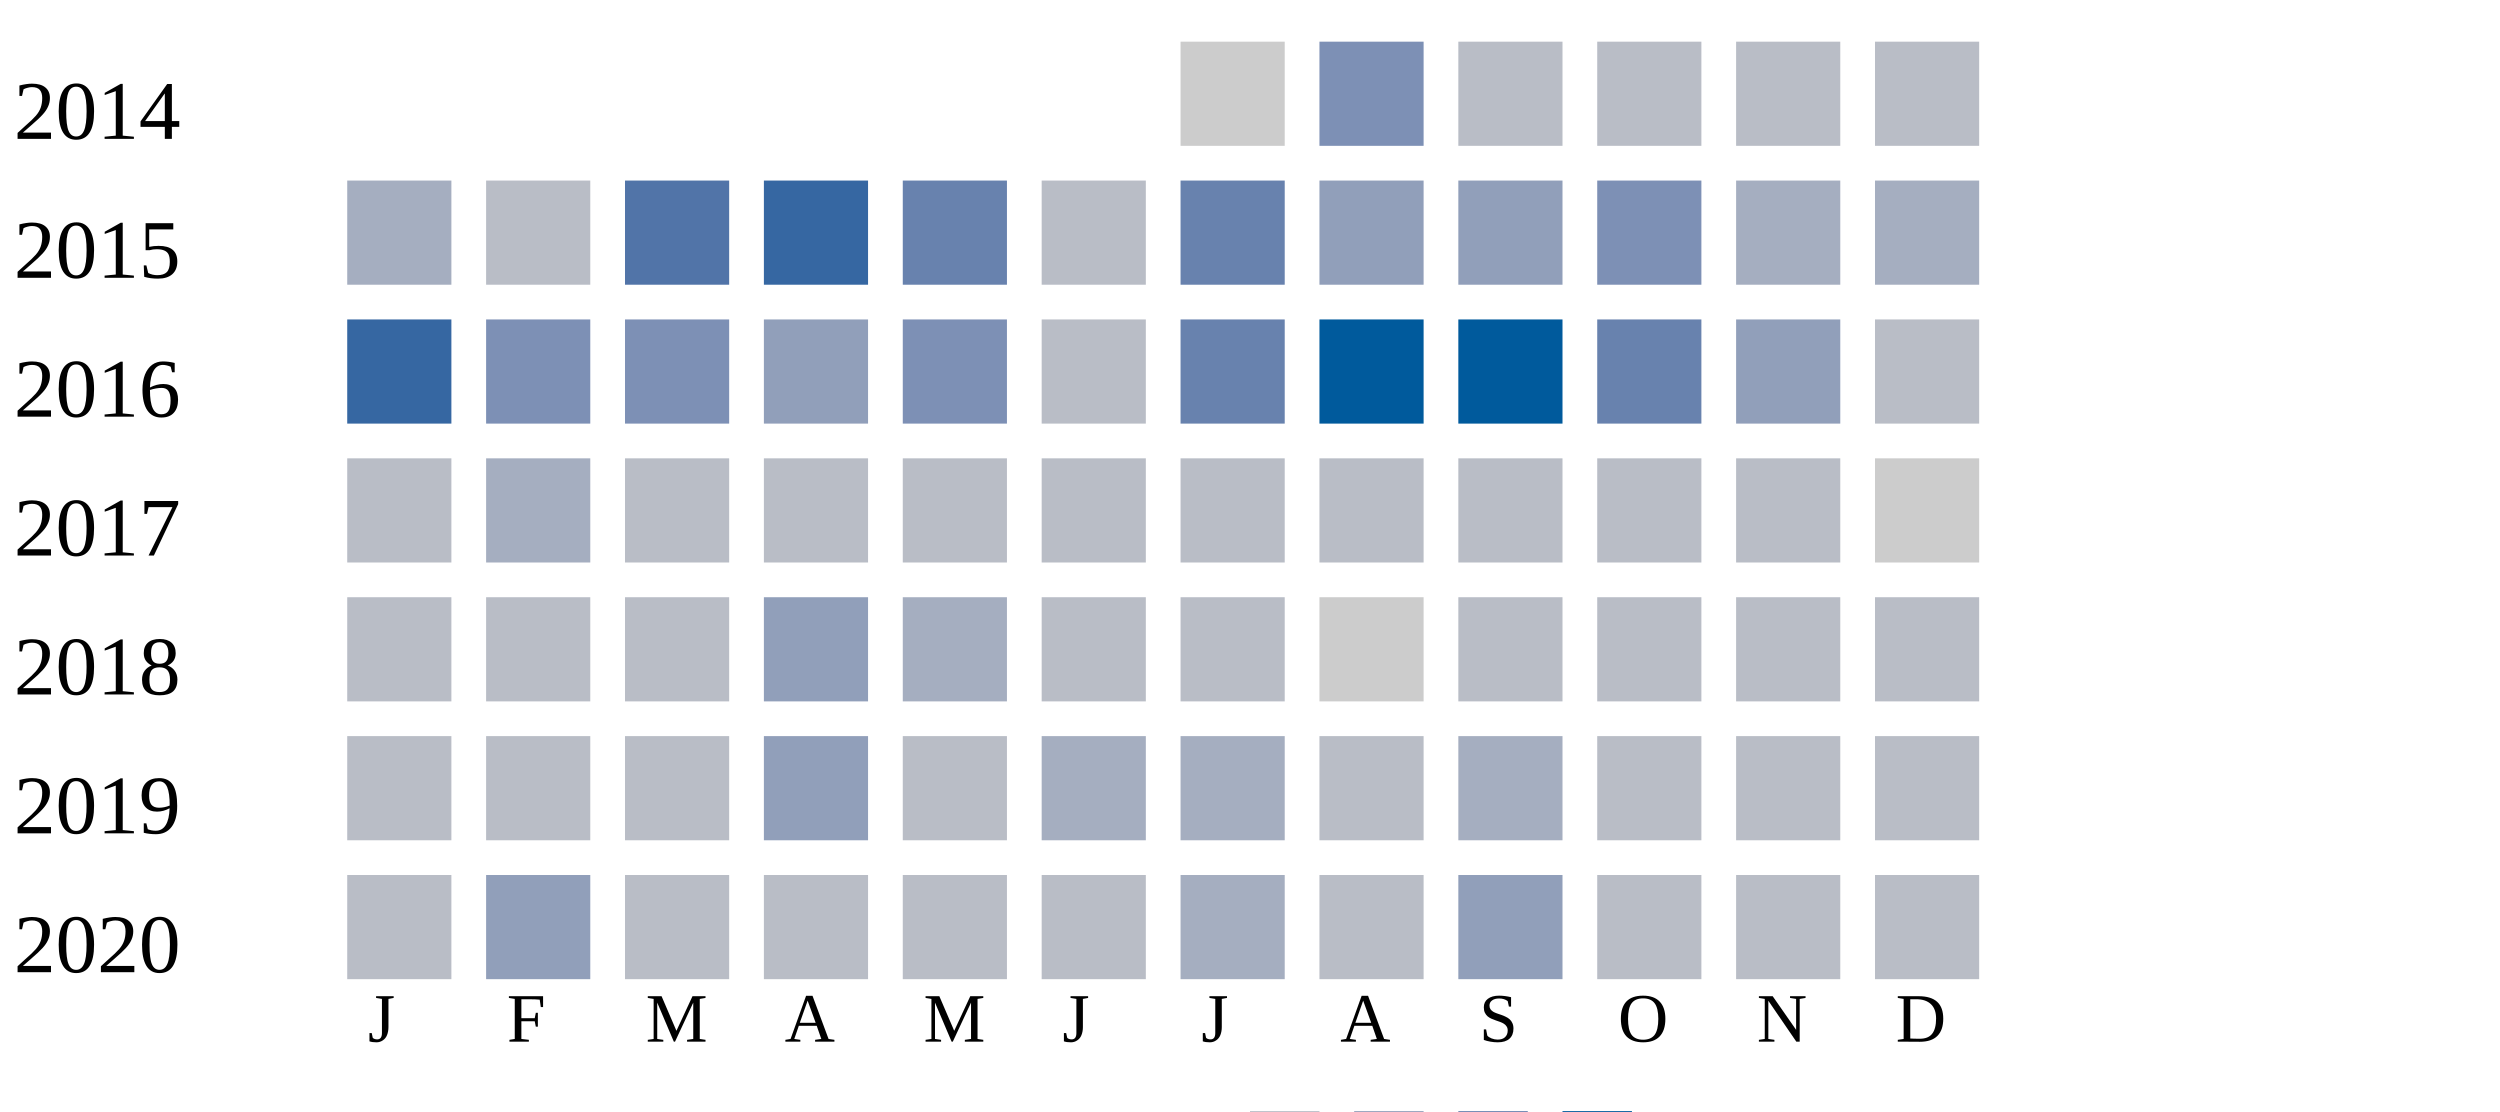
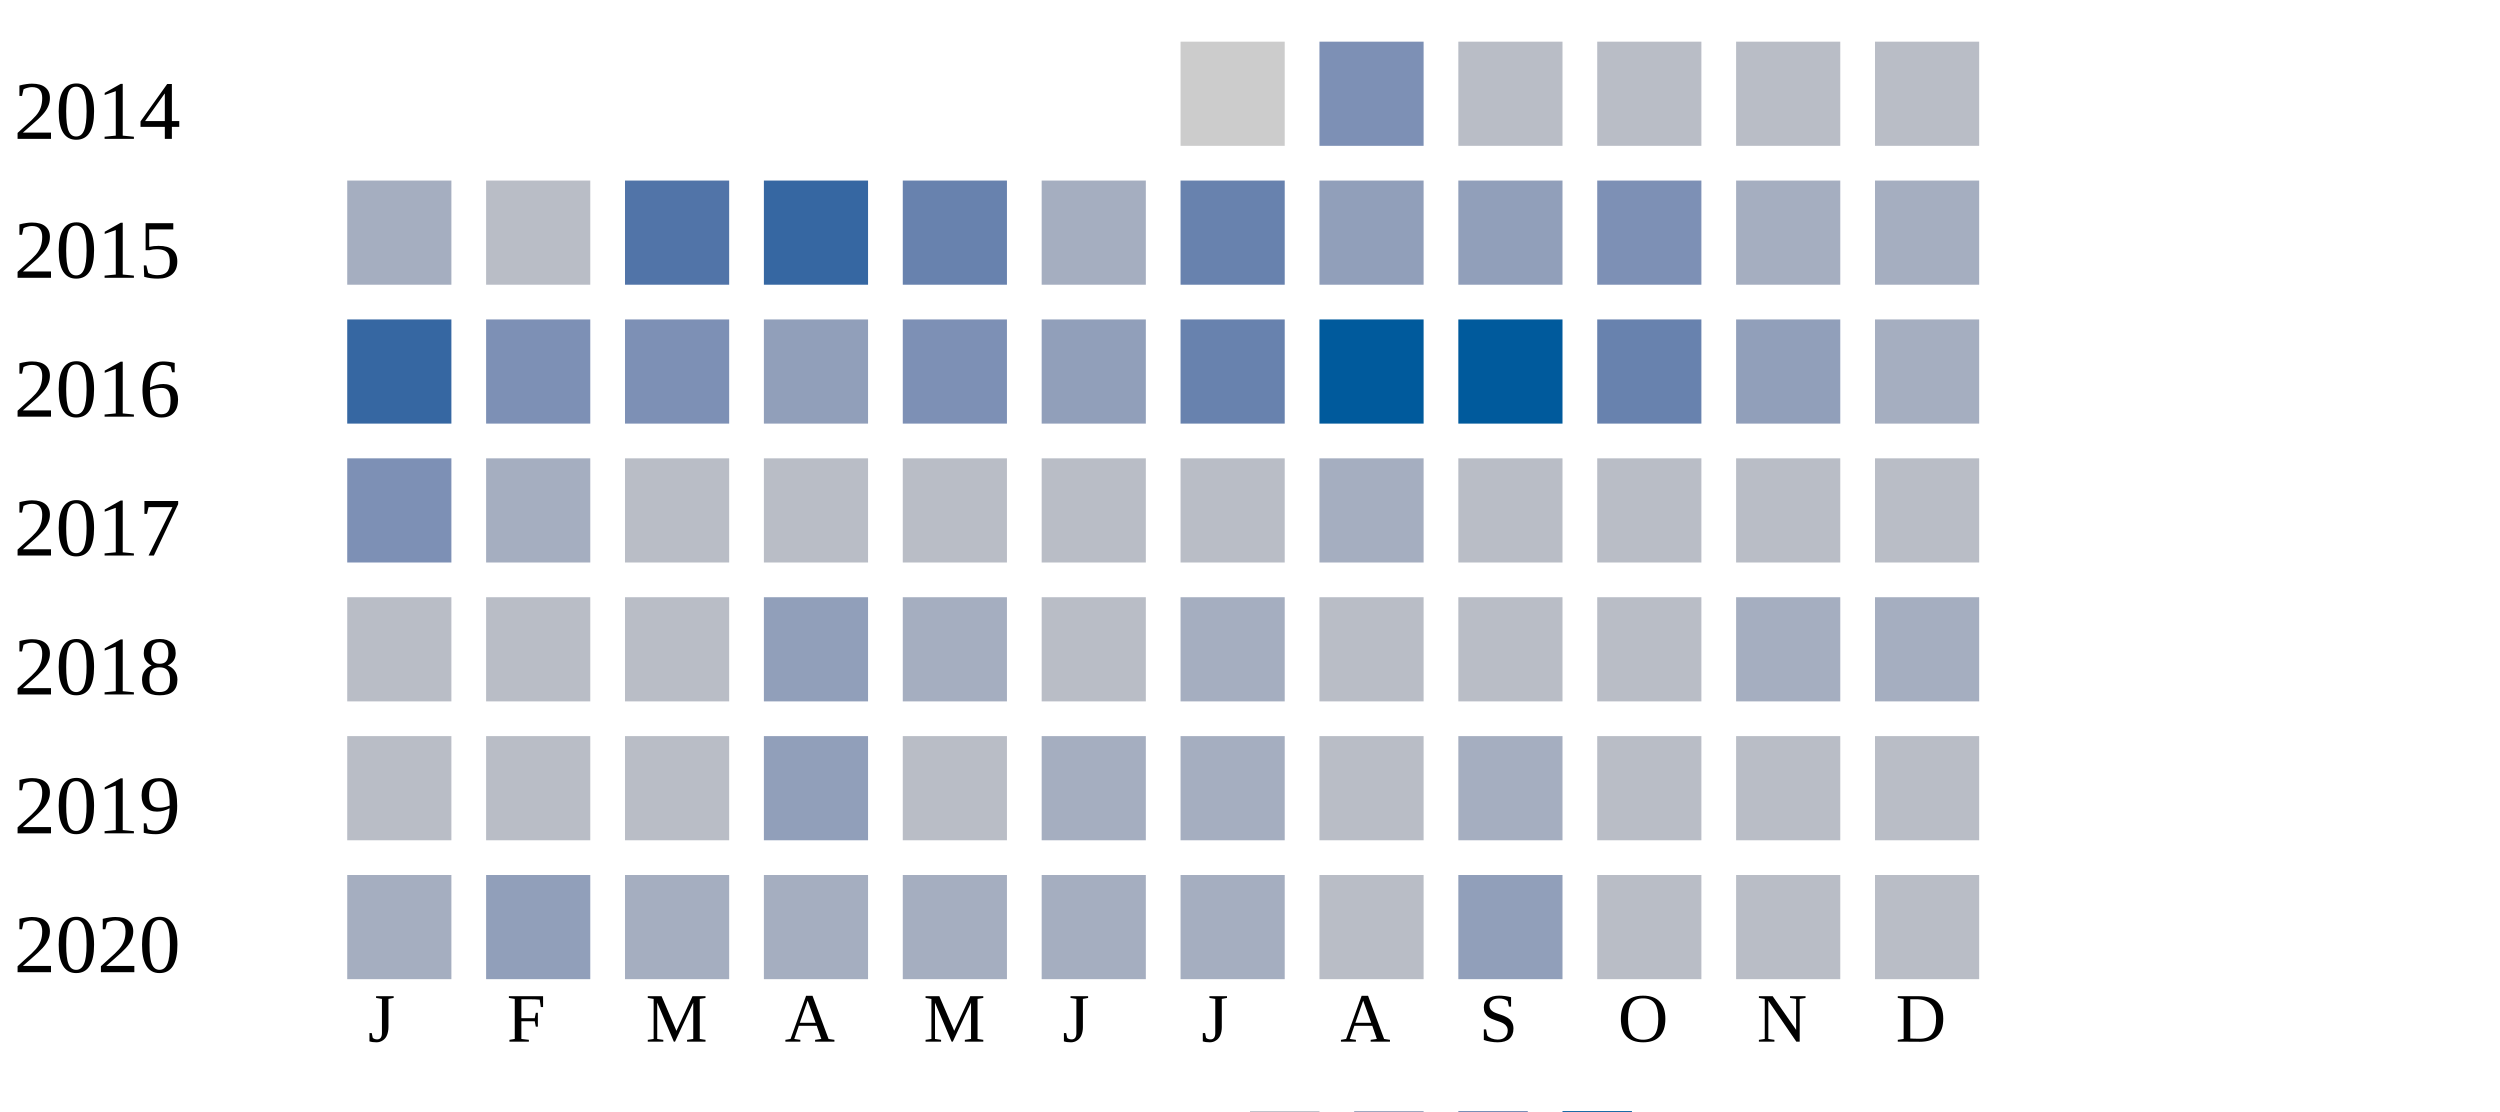
<svg xmlns="http://www.w3.org/2000/svg" width="360" height="160">
  <g transform="translate(0 0)">
    <text x="2" y="20">2014</text>
    <rect x="170" y="6" width="15" height="15" fill="#cccccc" />
    <rect x="190" y="6" width="15" height="15" fill="#7d90b5" />
    <rect x="210" y="6" width="15" height="15" fill="#b9bdc6" />
    <rect x="230" y="6" width="15" height="15" fill="#b9bdc6" />
    <rect x="250" y="6" width="15" height="15" fill="#b9bdc6" />
    <rect x="270" y="6" width="15" height="15" fill="#b9bdc6" />
  </g>
  <g transform="translate(0 20)">
    <text x="2" y="20">2015</text>
    <rect x="50" y="6" width="15" height="15" fill="#a5aec0" />
    <rect x="70" y="6" width="15" height="15" fill="#b9bdc6" />
    <rect x="90" y="6" width="15" height="15" fill="#5174a8" />
    <rect x="110" y="6" width="15" height="15" fill="#3667a2" />
    <rect x="130" y="6" width="15" height="15" fill="#6882ae" />
-     <rect x="150" y="6" width="15" height="15" fill="#b9bdc6" />
+     <rect x="150" y="6" width="15" height="15" fill="#a5aec0" />
    <rect x="170" y="6" width="15" height="15" fill="#6882ae" />
    <rect x="190" y="6" width="15" height="15" fill="#919fba" />
    <rect x="210" y="6" width="15" height="15" fill="#919fba" />
    <rect x="230" y="6" width="15" height="15" fill="#7d90b5" />
    <rect x="250" y="6" width="15" height="15" fill="#a5aec0" />
    <rect x="270" y="6" width="15" height="15" fill="#a5aec0" />
  </g>
  <g transform="translate(0 40)">
    <text x="2" y="20">2016</text>
    <rect x="50" y="6" width="15" height="15" fill="#3667a2" />
    <rect x="70" y="6" width="15" height="15" fill="#7d90b5" />
    <rect x="90" y="6" width="15" height="15" fill="#7d90b5" />
    <rect x="110" y="6" width="15" height="15" fill="#919fba" />
    <rect x="130" y="6" width="15" height="15" fill="#7d90b5" />
-     <rect x="150" y="6" width="15" height="15" fill="#b9bdc6" />
+     <rect x="150" y="6" width="15" height="15" fill="#919fba" />
    <rect x="170" y="6" width="15" height="15" fill="#6882ae" />
    <rect x="190" y="6" width="15" height="15" fill="#005a9c" />
    <rect x="210" y="6" width="15" height="15" fill="#005a9c" />
    <rect x="230" y="6" width="15" height="15" fill="#6882ae" />
    <rect x="250" y="6" width="15" height="15" fill="#919fba" />
-     <rect x="270" y="6" width="15" height="15" fill="#b9bdc6" />
+     <rect x="270" y="6" width="15" height="15" fill="#a5aec0" />
  </g>
  <g transform="translate(0 60)">
    <text x="2" y="20">2017</text>
-     <rect x="50" y="6" width="15" height="15" fill="#b9bdc6" />
+     <rect x="50" y="6" width="15" height="15" fill="#7d90b5" />
    <rect x="70" y="6" width="15" height="15" fill="#a5aec0" />
    <rect x="90" y="6" width="15" height="15" fill="#b9bdc6" />
    <rect x="110" y="6" width="15" height="15" fill="#b9bdc6" />
    <rect x="130" y="6" width="15" height="15" fill="#b9bdc6" />
    <rect x="150" y="6" width="15" height="15" fill="#b9bdc6" />
    <rect x="170" y="6" width="15" height="15" fill="#b9bdc6" />
-     <rect x="190" y="6" width="15" height="15" fill="#b9bdc6" />
+     <rect x="190" y="6" width="15" height="15" fill="#a5aec0" />
    <rect x="210" y="6" width="15" height="15" fill="#b9bdc6" />
    <rect x="230" y="6" width="15" height="15" fill="#b9bdc6" />
    <rect x="250" y="6" width="15" height="15" fill="#b9bdc6" />
-     <rect x="270" y="6" width="15" height="15" fill="#cccccc" />
+     <rect x="270" y="6" width="15" height="15" fill="#b9bdc6" />
  </g>
  <g transform="translate(0 80)">
    <text x="2" y="20">2018</text>
    <rect x="50" y="6" width="15" height="15" fill="#b9bdc6" />
    <rect x="70" y="6" width="15" height="15" fill="#b9bdc6" />
    <rect x="90" y="6" width="15" height="15" fill="#b9bdc6" />
    <rect x="110" y="6" width="15" height="15" fill="#919fba" />
    <rect x="130" y="6" width="15" height="15" fill="#a5aec0" />
    <rect x="150" y="6" width="15" height="15" fill="#b9bdc6" />
-     <rect x="170" y="6" width="15" height="15" fill="#b9bdc6" />
-     <rect x="190" y="6" width="15" height="15" fill="#cccccc" />
+     <rect x="170" y="6" width="15" height="15" fill="#a5aec0" />
+     <rect x="190" y="6" width="15" height="15" fill="#b9bdc6" />
    <rect x="210" y="6" width="15" height="15" fill="#b9bdc6" />
    <rect x="230" y="6" width="15" height="15" fill="#b9bdc6" />
-     <rect x="250" y="6" width="15" height="15" fill="#b9bdc6" />
-     <rect x="270" y="6" width="15" height="15" fill="#b9bdc6" />
+     <rect x="250" y="6" width="15" height="15" fill="#a5aec0" />
+     <rect x="270" y="6" width="15" height="15" fill="#a5aec0" />
  </g>
  <g transform="translate(0 100)">
    <text x="2" y="20">2019</text>
    <rect x="50" y="6" width="15" height="15" fill="#b9bdc6" />
    <rect x="70" y="6" width="15" height="15" fill="#b9bdc6" />
    <rect x="90" y="6" width="15" height="15" fill="#b9bdc6" />
    <rect x="110" y="6" width="15" height="15" fill="#919fba" />
    <rect x="130" y="6" width="15" height="15" fill="#b9bdc6" />
    <rect x="150" y="6" width="15" height="15" fill="#a5aec0" />
    <rect x="170" y="6" width="15" height="15" fill="#a5aec0" />
    <rect x="190" y="6" width="15" height="15" fill="#b9bdc6" />
    <rect x="210" y="6" width="15" height="15" fill="#a5aec0" />
    <rect x="230" y="6" width="15" height="15" fill="#b9bdc6" />
    <rect x="250" y="6" width="15" height="15" fill="#b9bdc6" />
    <rect x="270" y="6" width="15" height="15" fill="#b9bdc6" />
  </g>
  <g transform="translate(0 120)">
    <text x="2" y="20">2020</text>
-     <rect x="50" y="6" width="15" height="15" fill="#b9bdc6" />
+     <rect x="50" y="6" width="15" height="15" fill="#a5aec0" />
    <rect x="70" y="6" width="15" height="15" fill="#919fba" />
-     <rect x="90" y="6" width="15" height="15" fill="#b9bdc6" />
-     <rect x="110" y="6" width="15" height="15" fill="#b9bdc6" />
-     <rect x="130" y="6" width="15" height="15" fill="#b9bdc6" />
-     <rect x="150" y="6" width="15" height="15" fill="#b9bdc6" />
+     <rect x="90" y="6" width="15" height="15" fill="#a5aec0" />
+     <rect x="110" y="6" width="15" height="15" fill="#a5aec0" />
+     <rect x="130" y="6" width="15" height="15" fill="#a5aec0" />
+     <rect x="150" y="6" width="15" height="15" fill="#a5aec0" />
    <rect x="170" y="6" width="15" height="15" fill="#a5aec0" />
    <rect x="190" y="6" width="15" height="15" fill="#b9bdc6" />
    <rect x="210" y="6" width="15" height="15" fill="#919fba" />
    <rect x="230" y="6" width="15" height="15" fill="#b9bdc6" />
    <rect x="250" y="6" width="15" height="15" fill="#b9bdc6" />
    <rect x="270" y="6" width="15" height="15" fill="#b9bdc6" />
  </g>
  <text style="font-size: 10px; text-align: center" x="53" y="150">J</text>
  <text style="font-size: 10px; text-align: center" x="73" y="150">F</text>
  <text style="font-size: 10px; text-align: center" x="93" y="150">M</text>
  <text style="font-size: 10px; text-align: center" x="113" y="150">A</text>
  <text style="font-size: 10px; text-align: center" x="133" y="150">M</text>
  <text style="font-size: 10px; text-align: center" x="153" y="150">J</text>
  <text style="font-size: 10px; text-align: center" x="173" y="150">J</text>
  <text style="font-size: 10px; text-align: center" x="193" y="150">A</text>
  <text style="font-size: 10px; text-align: center" x="213" y="150">S</text>
  <text style="font-size: 10px; text-align: center" x="233" y="150">O</text>
  <text style="font-size: 10px; text-align: center" x="253" y="150">N</text>
  <text style="font-size: 10px; text-align: center" x="273" y="150">D</text>
  <text style="font-size: 10px;" x="155" y="169">Less</text>
  <rect fill="#b9bdc6" width="10" height="10" x="180" y="160" />
  <rect fill="#919fba" width="10" height="10" x="195" y="160" />
  <rect fill="#6882ae" width="10" height="10" x="210" y="160" />
  <rect fill="#005a9c" width="10" height="10" x="225" y="160" />
  <text x="240" y="169" style="font-size: 10px;">More</text>
</svg>
